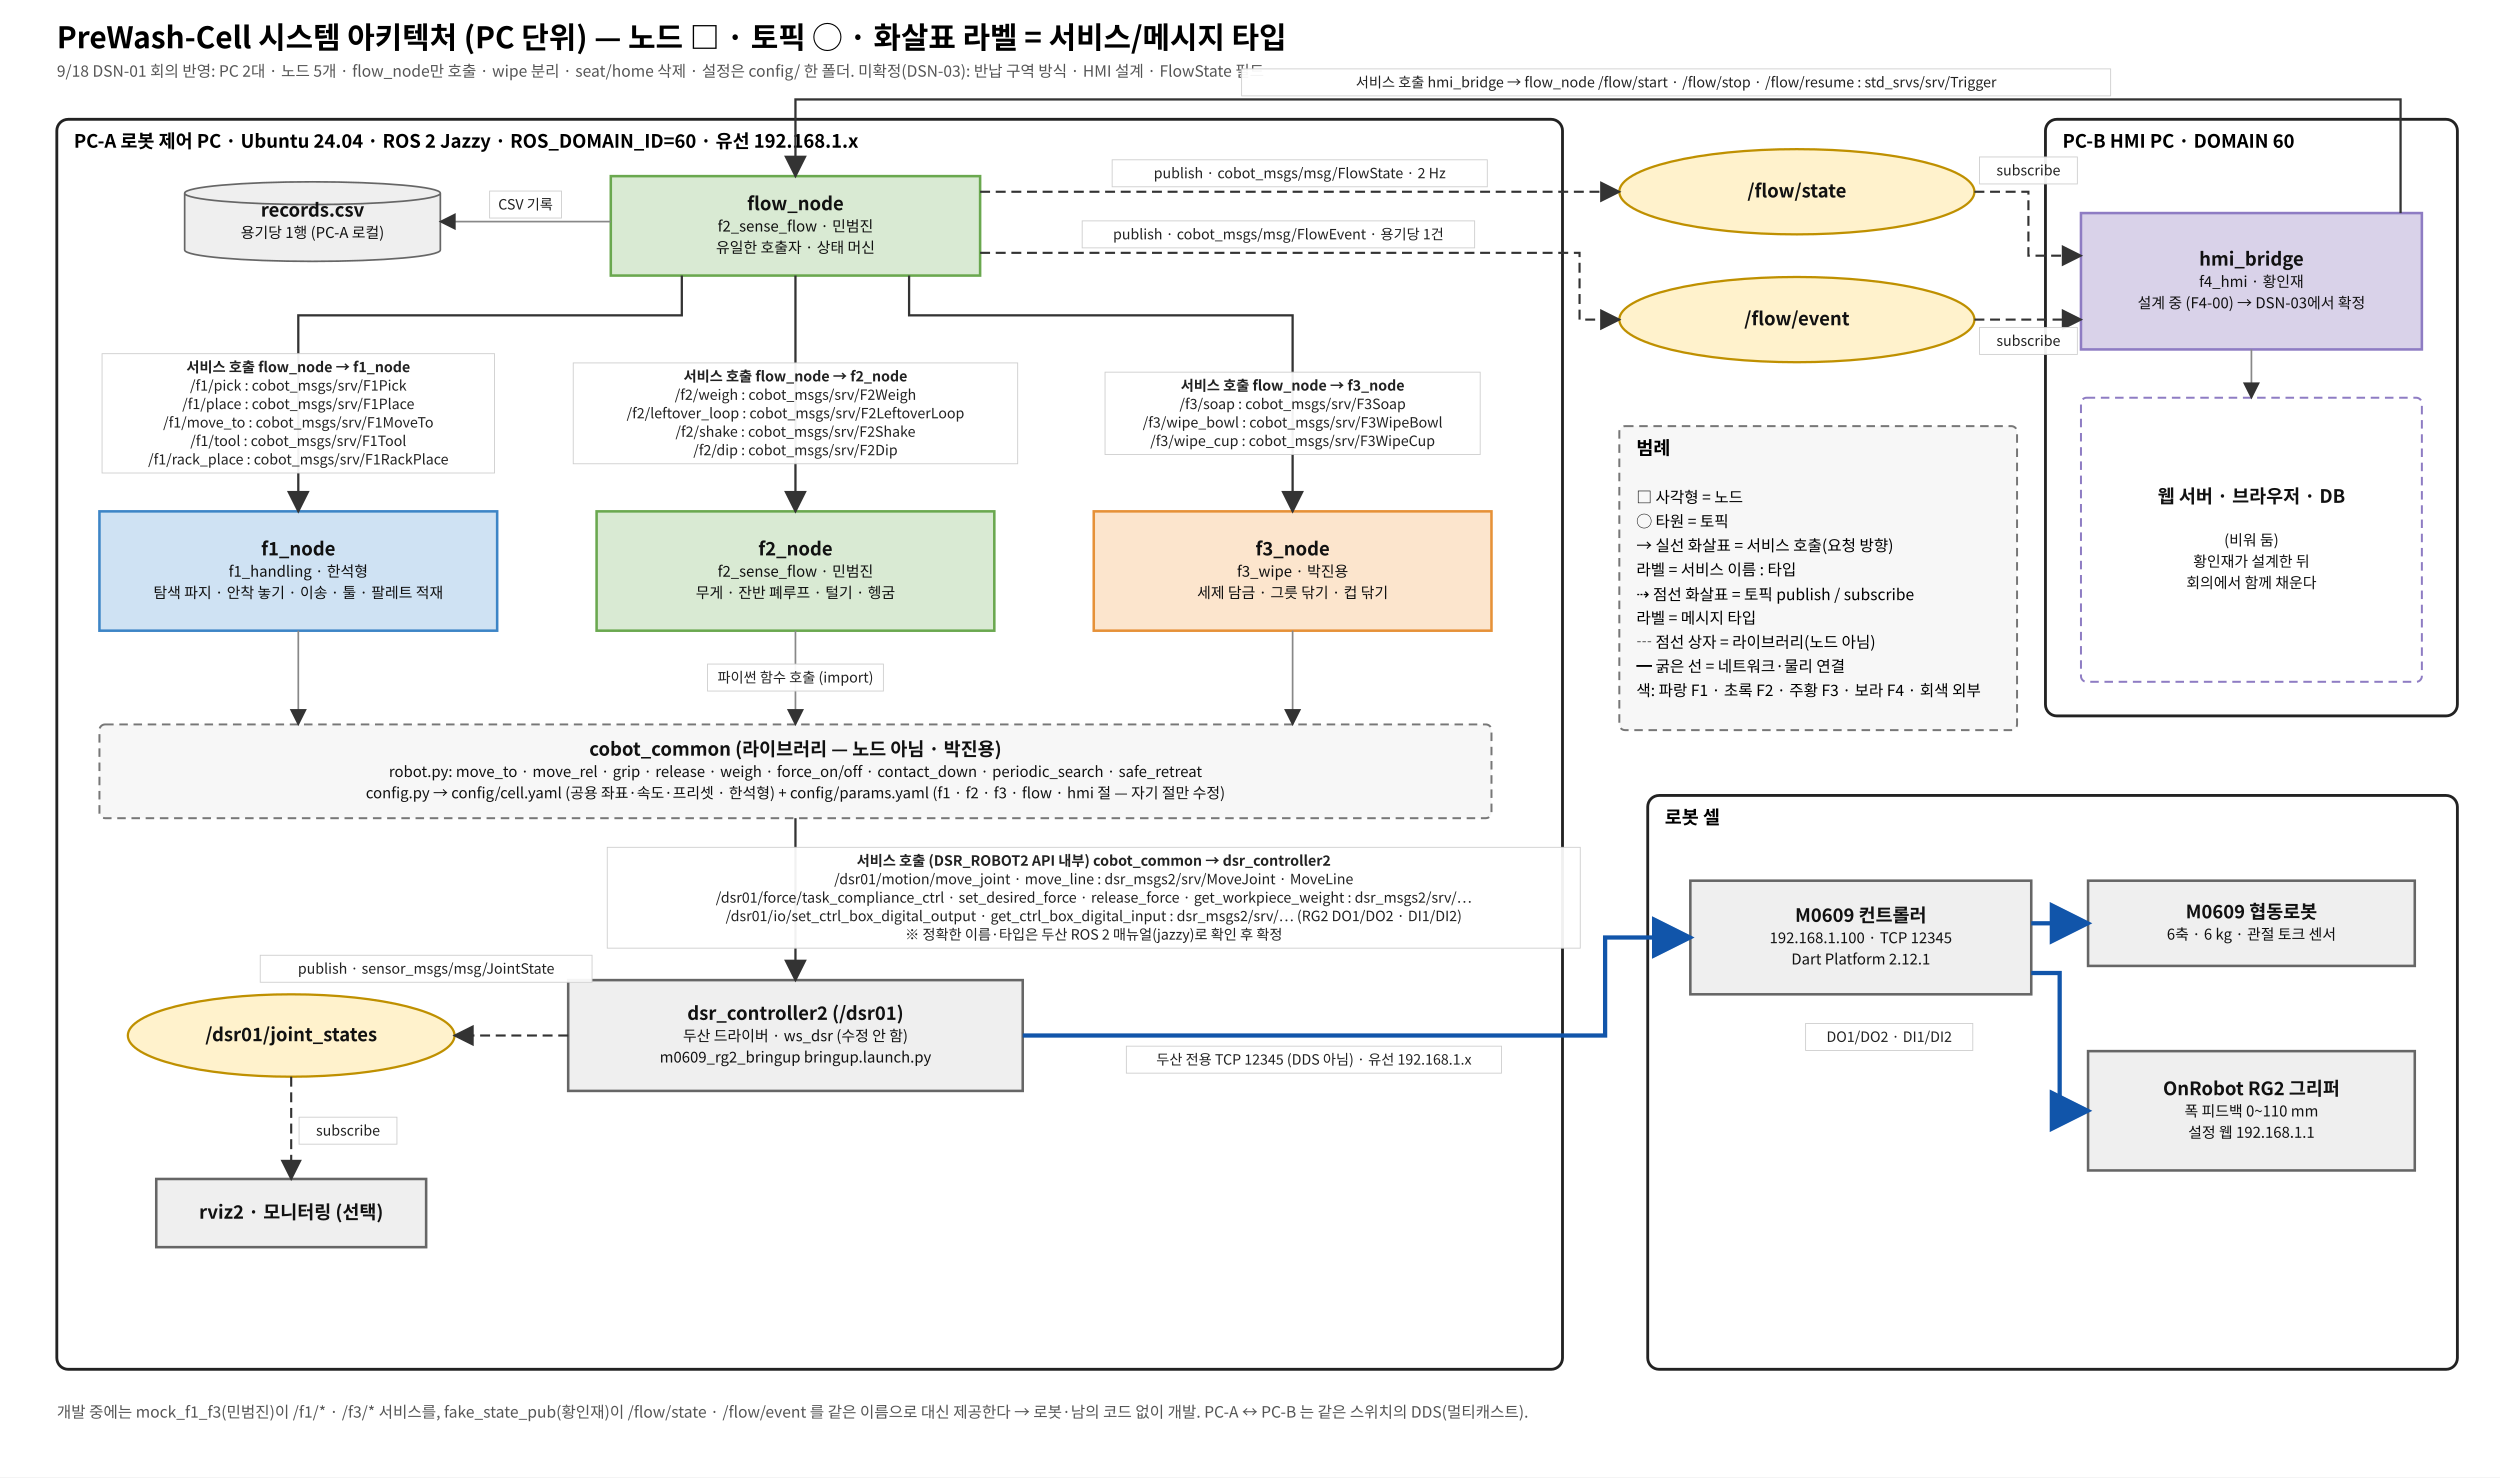
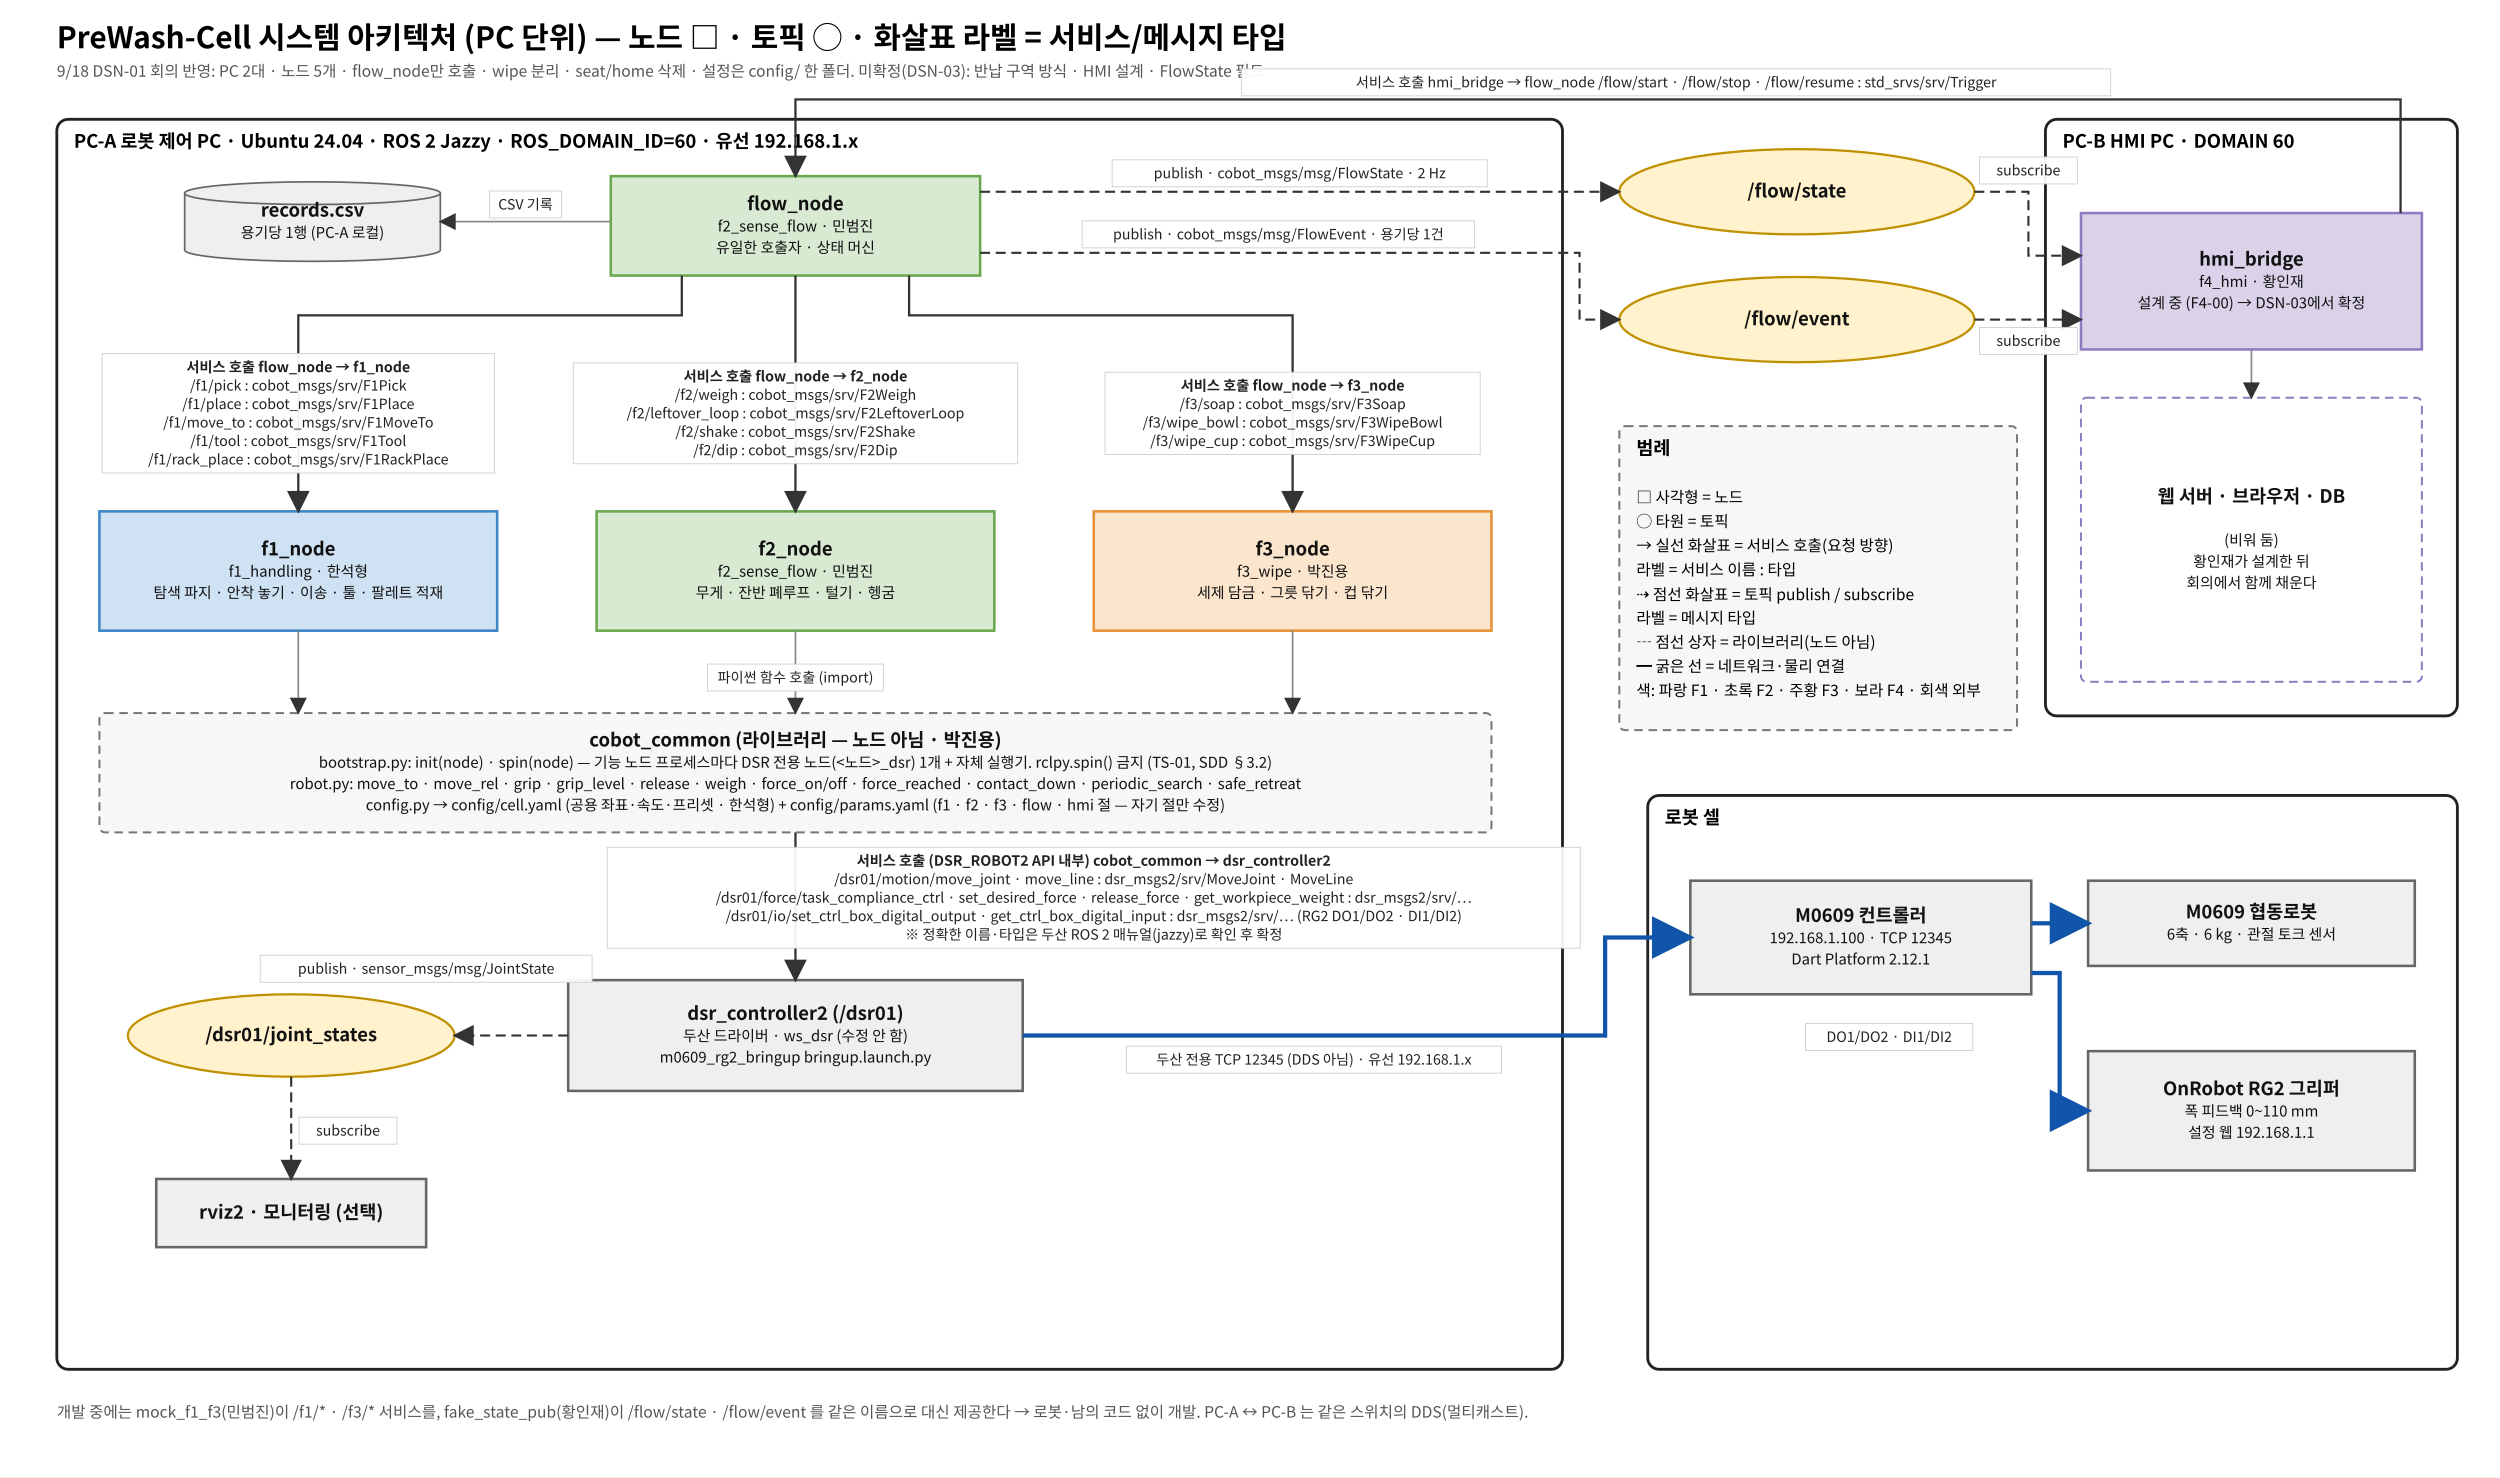
<svg xmlns="http://www.w3.org/2000/svg" width="1760" height="1040" viewBox="0 0 1760 1040" font-family="Noto Sans CJK KR, NanumGothic, Malgun Gothic, Apple SD Gothic Neo, sans-serif" font-size="12">
  <rect width="1760" height="1040" fill="#ffffff" />
  <defs>
    <marker id="ar" markerWidth="10" markerHeight="10" refX="9" refY="5" orient="auto">
      <path d="M0,0 L10,5 L0,10 z" fill="#333" />
    </marker>
    <marker id="arb" markerWidth="10" markerHeight="10" refX="9" refY="5" orient="auto">
      <path d="M0,0 L10,5 L0,10 z" fill="#1155aa" />
    </marker>
  </defs>
  <text x="40" y="34" font-size="21" font-weight="bold">PreWash-Cell 시스템 아키텍처 (PC 단위) — 노드 □ · 토픽 ◯ · 화살표 라벨 = 서비스/메시지 타입</text>
  <text x="40" y="54" font-size="11" fill="#555">9/18 DSN-01 회의 반영: PC 2대 · 노드 5개 · flow_node만 호출 · wipe 분리 · seat/home 삭제 · 설정은 config/ 한 폴더.   미확정(DSN-03): 반납 구역 방식 · HMI 설계 · FlowState 필드</text>
  <rect x="40" y="84" width="1060" height="880" rx="8" fill="none" stroke="#222222" stroke-width="2" />
  <text x="52" y="104" font-size="13" font-weight="bold">PC-A  로봇 제어 PC   ·  Ubuntu 24.04 · ROS 2 Jazzy · ROS_DOMAIN_ID=60 · 유선 192.168.1.x</text>
  <rect x="1440" y="84" width="290" height="420" rx="8" fill="none" stroke="#222222" stroke-width="2" />
  <text x="1452" y="104" font-size="13" font-weight="bold">PC-B  HMI PC  · DOMAIN 60</text>
  <rect x="1160" y="560" width="570" height="404" rx="8" fill="none" stroke="#222222" stroke-width="2" />
  <text x="1172" y="580" font-size="13" font-weight="bold">로봇 셀</text>
  <rect x="430" y="124" width="260" height="70" fill="#D9EAD3" stroke="#6AA84F" stroke-width="1.8" />
  <text x="560.0" y="148.0" text-anchor="middle" font-size="13" font-weight="bold" fill="#111">flow_node</text>
  <text x="560.0" y="163.0" text-anchor="middle" font-size="10.5" font-weight="normal" fill="#111">f2_sense_flow · 민범진</text>
  <text x="560.0" y="178.0" text-anchor="middle" font-size="10.5" font-weight="normal" fill="#111">유일한 호출자 · 상태 머신</text>
  <rect x="70" y="360" width="280" height="84" fill="#CFE2F3" stroke="#3D85C6" stroke-width="1.8" />
  <text x="210.0" y="391.0" text-anchor="middle" font-size="13" font-weight="bold" fill="#111">f1_node</text>
  <text x="210.0" y="406.0" text-anchor="middle" font-size="10.5" font-weight="normal" fill="#111">f1_handling · 한석형</text>
  <text x="210.0" y="421.0" text-anchor="middle" font-size="10.5" font-weight="normal" fill="#111">탐색 파지 · 안착 놓기 · 이송 · 툴 · 팔레트 적재</text>
  <rect x="420" y="360" width="280" height="84" fill="#D9EAD3" stroke="#6AA84F" stroke-width="1.8" />
  <text x="560.0" y="391.0" text-anchor="middle" font-size="13" font-weight="bold" fill="#111">f2_node</text>
  <text x="560.0" y="406.0" text-anchor="middle" font-size="10.5" font-weight="normal" fill="#111">f2_sense_flow · 민범진</text>
  <text x="560.0" y="421.0" text-anchor="middle" font-size="10.5" font-weight="normal" fill="#111">무게 · 잔반 폐루프 · 털기 · 헹굼</text>
  <rect x="770" y="360" width="280" height="84" fill="#FCE5CD" stroke="#E69138" stroke-width="1.8" />
  <text x="910.0" y="391.0" text-anchor="middle" font-size="13" font-weight="bold" fill="#111">f3_node</text>
  <text x="910.0" y="406.0" text-anchor="middle" font-size="10.5" font-weight="normal" fill="#111">f3_wipe · 박진용</text>
  <text x="910.0" y="421.0" text-anchor="middle" font-size="10.5" font-weight="normal" fill="#111">세제 담금 · 그릇 닦기 · 컵 닦기</text>
  <rect x="400" y="690" width="320" height="78" fill="#EFEFEF" stroke="#666666" stroke-width="1.8" />
  <text x="560.0" y="718.0" text-anchor="middle" font-size="13" font-weight="bold" fill="#111">dsr_controller2  (/dsr01)</text>
  <text x="560.0" y="733.0" text-anchor="middle" font-size="10.5" font-weight="normal" fill="#111">두산 드라이버 · ws_dsr (수정 안 함)</text>
  <text x="560.0" y="748.0" text-anchor="middle" font-size="10.5" font-weight="normal" fill="#111">m0609_rg2_bringup bringup.launch.py</text>
  <rect x="110" y="830" width="190" height="48" fill="#EFEFEF" stroke="#666666" stroke-width="1.8" />
  <text x="205.0" y="858.0" text-anchor="middle" font-size="13" font-weight="bold" fill="#111">rviz2 · 모니터링 (선택)</text>
  <rect x="1465" y="150" width="240" height="96" fill="#D9D2E9" stroke="#8E7CC3" stroke-width="1.8" />
  <text x="1585.0" y="187.0" text-anchor="middle" font-size="13" font-weight="bold" fill="#111">hmi_bridge</text>
  <text x="1585.0" y="202.0" text-anchor="middle" font-size="10.5" font-weight="normal" fill="#111">f4_hmi · 황인재</text>
  <text x="1585.0" y="217.0" text-anchor="middle" font-size="10.5" font-weight="normal" fill="#111">설계 중 (F4-00) → DSN-03에서 확정</text>
  <rect x="1190" y="620" width="240" height="80" fill="#EFEFEF" stroke="#666666" stroke-width="1.8" />
  <text x="1310.0" y="649.0" text-anchor="middle" font-size="13" font-weight="bold" fill="#111">M0609 컨트롤러</text>
  <text x="1310.0" y="664.0" text-anchor="middle" font-size="10.5" font-weight="normal" fill="#111">192.168.1.100 · TCP 12345</text>
  <text x="1310.0" y="679.0" text-anchor="middle" font-size="10.5" font-weight="normal" fill="#111">Dart Platform 2.12.1</text>
  <rect x="1470" y="620" width="230" height="60" fill="#EFEFEF" stroke="#666666" stroke-width="1.8" />
  <text x="1585.0" y="646.5" text-anchor="middle" font-size="13" font-weight="bold" fill="#111">M0609 협동로봇</text>
  <text x="1585.0" y="661.5" text-anchor="middle" font-size="10.5" font-weight="normal" fill="#111">6축 · 6 kg · 관절 토크 센서</text>
  <rect x="1470" y="740" width="230" height="84" fill="#EFEFEF" stroke="#666666" stroke-width="1.8" />
  <text x="1585.0" y="771.0" text-anchor="middle" font-size="13" font-weight="bold" fill="#111">OnRobot RG2 그리퍼</text>
  <text x="1585.0" y="786.0" text-anchor="middle" font-size="10.5" font-weight="normal" fill="#111">폭 피드백 0~110 mm</text>
  <text x="1585.0" y="801.0" text-anchor="middle" font-size="10.5" font-weight="normal" fill="#111">설정 웹 192.168.1.1</text>
-   <rect x="70" y="510" width="980" height="66" rx="4" fill="#F7F7F7" stroke="#777777" stroke-width="1.4" stroke-dasharray="6,4" />
-   <text x="560.0" y="532.0" text-anchor="middle" font-size="13" font-weight="bold" fill="#111">cobot_common  (라이브러리 — 노드 아님 · 박진용)</text>
-   <text x="560.0" y="547.0" text-anchor="middle" font-size="10.5" font-weight="normal" fill="#111">robot.py: move_to · move_rel · grip · release · weigh · force_on/off · contact_down · periodic_search · safe_retreat</text>
-   <text x="560.0" y="562.0" text-anchor="middle" font-size="10.5" font-weight="normal" fill="#111">config.py → config/cell.yaml (공용 좌표·속도·프리셋 · 한석형) + config/params.yaml (f1 · f2 · f3 · flow · hmi 절 — 자기 절만 수정)</text>
+   <rect x="70" y="502" width="980" height="84" rx="4" fill="#F7F7F7" stroke="#777777" stroke-width="1.4" stroke-dasharray="6,4" />
+   <text x="560.0" y="525.5" text-anchor="middle" font-size="13" font-weight="bold" fill="#111">cobot_common  (라이브러리 — 노드 아님 · 박진용)</text>
+   <text x="560.0" y="540.5" text-anchor="middle" font-size="10.5" font-weight="normal" fill="#111">bootstrap.py: init(node) · spin(node) — 기능 노드 프로세스마다 DSR 전용 노드(&lt;노드&gt;_dsr) 1개 + 자체 실행기. rclpy.spin() 금지 (TS-01, SDD §3.2)</text>
+   <text x="560.0" y="555.5" text-anchor="middle" font-size="10.5" font-weight="normal" fill="#111">robot.py: move_to · move_rel · grip · grip_level · release · weigh · force_on/off · force_reached · contact_down · periodic_search · safe_retreat</text>
+   <text x="560.0" y="570.5" text-anchor="middle" font-size="10.5" font-weight="normal" fill="#111">config.py → config/cell.yaml (공용 좌표·속도·프리셋 · 한석형) + config/params.yaml (f1 · f2 · f3 · flow · hmi 절 — 자기 절만 수정)</text>
  <path d="M130,136 a90.0,8 0 0,0 180,0 a90.0,8 0 0,0 -180,0 v40 a90.0,8 0 0,0 180,0 v-40" fill="#EFEFEF" stroke="#666666" stroke-width="1.2" />
  <text x="220.0" y="152.5" text-anchor="middle" font-size="13" font-weight="bold" fill="#111">records.csv</text>
  <text x="220.0" y="167.5" text-anchor="middle" font-size="10.5" font-weight="normal" fill="#111">용기당 1행 (PC-A 로컬)</text>
  <rect x="1465" y="280" width="240" height="200" rx="4" fill="#FFFFFF" stroke="#8E7CC3" stroke-width="1.4" stroke-dasharray="6,4" />
  <text x="1585.0" y="354.0" text-anchor="middle" font-size="13" font-weight="bold" fill="#111">웹 서버 · 브라우저 · DB</text>
  <text x="1585.0" y="369.0" text-anchor="middle" font-size="10.5" font-weight="normal" fill="#111" />
  <text x="1585.0" y="384.0" text-anchor="middle" font-size="10.5" font-weight="normal" fill="#111">(비워 둠)</text>
  <text x="1585.0" y="399.0" text-anchor="middle" font-size="10.5" font-weight="normal" fill="#111">황인재가 설계한 뒤</text>
  <text x="1585.0" y="414.0" text-anchor="middle" font-size="10.5" font-weight="normal" fill="#111">회의에서 함께 채운다</text>
  <ellipse cx="1265.0" cy="135.0" rx="125.0" ry="30.0" fill="#FFF2CC" stroke="#BF9000" stroke-width="1.6" />
  <text x="1265.0" y="139.0" text-anchor="middle" font-size="13" font-weight="bold" fill="#111">/flow/state</text>
  <ellipse cx="1265.0" cy="225.0" rx="125.0" ry="30.0" fill="#FFF2CC" stroke="#BF9000" stroke-width="1.6" />
  <text x="1265.0" y="229.0" text-anchor="middle" font-size="13" font-weight="bold" fill="#111">/flow/event</text>
  <ellipse cx="205.0" cy="729.0" rx="115.0" ry="29.0" fill="#FFF2CC" stroke="#BF9000" stroke-width="1.6" />
  <text x="205.0" y="733.0" text-anchor="middle" font-size="13" font-weight="bold" fill="#111">/dsr01/joint_states</text>
  <rect x="1140" y="300" width="280" height="214" rx="4" fill="#F7F7F7" stroke="#777777" stroke-width="1.4" stroke-dasharray="6,4" />
  <text x="1152" y="320" font-size="13" font-weight="bold">범례</text>
  <text x="1152" y="337" font-size="11" font-weight="normal" />
  <text x="1152" y="354" font-size="11" font-weight="normal">□ 사각형 = 노드</text>
  <text x="1152" y="371" font-size="11" font-weight="normal">◯ 타원 = 토픽</text>
  <text x="1152" y="388" font-size="11" font-weight="normal">→ 실선 화살표 = 서비스 호출(요청 방향)</text>
  <text x="1152" y="405" font-size="11" font-weight="normal">     라벨 = 서비스 이름 : 타입</text>
  <text x="1152" y="422" font-size="11" font-weight="normal">⇢ 점선 화살표 = 토픽 publish / subscribe</text>
  <text x="1152" y="439" font-size="11" font-weight="normal">     라벨 = 메시지 타입</text>
  <text x="1152" y="456" font-size="11" font-weight="normal">┄ 점선 상자 = 라이브러리(노드 아님)</text>
  <text x="1152" y="473" font-size="11" font-weight="normal">━ 굵은 선 = 네트워크·물리 연결</text>
  <text x="1152" y="490" font-size="11" font-weight="normal">색: 파랑 F1 · 초록 F2 · 주황 F3 · 보라 F4 · 회색 외부</text>
  <polyline points="480,194 480,222 210,222 210,360" fill="none" stroke="#333" stroke-width="1.6" marker-end="url(#ar)" />
  <polyline points="560,194 560,360" fill="none" stroke="#333" stroke-width="1.6" marker-end="url(#ar)" />
  <polyline points="640,194 640,222 910,222 910,360" fill="none" stroke="#333" stroke-width="1.6" marker-end="url(#ar)" />
-   <polyline points="210,444 210,510" fill="none" stroke="#888" stroke-width="1.2" marker-end="url(#ar)" />
-   <polyline points="560,444 560,510" fill="none" stroke="#888" stroke-width="1.2" marker-end="url(#ar)" />
-   <polyline points="910,444 910,510" fill="none" stroke="#888" stroke-width="1.2" marker-end="url(#ar)" />
-   <polyline points="560,576 560,690" fill="none" stroke="#333" stroke-width="1.6" marker-end="url(#ar)" />
+   <polyline points="210,444 210,502" fill="none" stroke="#888" stroke-width="1.2" marker-end="url(#ar)" />
+   <polyline points="560,444 560,502" fill="none" stroke="#888" stroke-width="1.2" marker-end="url(#ar)" />
+   <polyline points="910,444 910,502" fill="none" stroke="#888" stroke-width="1.2" marker-end="url(#ar)" />
+   <polyline points="560,586 560,690" fill="none" stroke="#333" stroke-width="1.6" marker-end="url(#ar)" />
  <polyline points="430,156 310,156" fill="none" stroke="#888" stroke-width="1.2" marker-end="url(#ar)" />
  <polyline points="690,135 1140,135" fill="none" stroke="#333" stroke-width="1.5" stroke-dasharray="7,4" marker-end="url(#ar)" />
  <polyline points="690,178 1112,178 1112,225 1140,225" fill="none" stroke="#333" stroke-width="1.5" stroke-dasharray="7,4" marker-end="url(#ar)" />
  <polyline points="1390,135 1428,135 1428,180 1465,180" fill="none" stroke="#333" stroke-width="1.5" stroke-dasharray="7,4" marker-end="url(#ar)" />
  <polyline points="1390,225 1465,225" fill="none" stroke="#333" stroke-width="1.5" stroke-dasharray="7,4" marker-end="url(#ar)" />
  <polyline points="1690,150 1690,70 560,70 560,124" fill="none" stroke="#333" stroke-width="1.6" marker-end="url(#ar)" />
  <polyline points="400,729 320,729" fill="none" stroke="#333" stroke-width="1.5" stroke-dasharray="7,4" marker-end="url(#ar)" />
  <polyline points="205,758 205,830" fill="none" stroke="#333" stroke-width="1.5" stroke-dasharray="7,4" marker-end="url(#ar)" />
  <polyline points="720,729 1130,729 1130,660 1190,660" fill="none" stroke="#1155aa" stroke-width="3" marker-end="url(#arb)" />
  <polyline points="1430,650 1470,650" fill="none" stroke="#1155aa" stroke-width="3" marker-end="url(#arb)" />
  <polyline points="1430,685 1450,685 1450,782 1470,782" fill="none" stroke="#1155aa" stroke-width="3" marker-end="url(#arb)" />
  <polyline points="1585,246 1585,280" fill="none" stroke="#888" stroke-width="1.2" marker-end="url(#ar)" />
  <rect x="71.85" y="249.0" width="276.3" height="84" fill="#ffffff" fill-opacity="0.93" stroke="#cccccc" stroke-width="0.6" />
  <text x="210" y="262.0" text-anchor="middle" font-size="10" font-weight="bold" fill="#222">서비스 호출  flow_node → f1_node</text>
  <text x="210" y="275.0" text-anchor="middle" font-size="10" font-weight="normal" fill="#222">/f1/pick : cobot_msgs/srv/F1Pick</text>
  <text x="210" y="288.0" text-anchor="middle" font-size="10" font-weight="normal" fill="#222">/f1/place : cobot_msgs/srv/F1Place</text>
  <text x="210" y="301.0" text-anchor="middle" font-size="10" font-weight="normal" fill="#222">/f1/move_to : cobot_msgs/srv/F1MoveTo</text>
  <text x="210" y="314.0" text-anchor="middle" font-size="10" font-weight="normal" fill="#222">/f1/tool : cobot_msgs/srv/F1Tool</text>
  <text x="210" y="327.0" text-anchor="middle" font-size="10" font-weight="normal" fill="#222">/f1/rack_place : cobot_msgs/srv/F1RackPlace</text>
  <rect x="403.55" y="255.5" width="312.9" height="71" fill="#ffffff" fill-opacity="0.93" stroke="#cccccc" stroke-width="0.6" />
  <text x="560" y="268.5" text-anchor="middle" font-size="10" font-weight="bold" fill="#222">서비스 호출  flow_node → f2_node</text>
  <text x="560" y="281.5" text-anchor="middle" font-size="10" font-weight="normal" fill="#222">/f2/weigh : cobot_msgs/srv/F2Weigh</text>
  <text x="560" y="294.5" text-anchor="middle" font-size="10" font-weight="normal" fill="#222">/f2/leftover_loop : cobot_msgs/srv/F2LeftoverLoop</text>
  <text x="560" y="307.5" text-anchor="middle" font-size="10" font-weight="normal" fill="#222">/f2/shake : cobot_msgs/srv/F2Shake</text>
  <text x="560" y="320.5" text-anchor="middle" font-size="10" font-weight="normal" fill="#222">/f2/dip : cobot_msgs/srv/F2Dip</text>
  <rect x="777.95" y="262.0" width="264.1" height="58" fill="#ffffff" fill-opacity="0.93" stroke="#cccccc" stroke-width="0.6" />
  <text x="910" y="275.0" text-anchor="middle" font-size="10" font-weight="bold" fill="#222">서비스 호출  flow_node → f3_node</text>
  <text x="910" y="288.0" text-anchor="middle" font-size="10" font-weight="normal" fill="#222">/f3/soap : cobot_msgs/srv/F3Soap</text>
  <text x="910" y="301.0" text-anchor="middle" font-size="10" font-weight="normal" fill="#222">/f3/wipe_bowl : cobot_msgs/srv/F3WipeBowl</text>
  <text x="910" y="314.0" text-anchor="middle" font-size="10" font-weight="normal" fill="#222">/f3/wipe_cup : cobot_msgs/srv/F3WipeCup</text>
  <rect x="498.1" y="467.5" width="123.8" height="19" fill="#ffffff" fill-opacity="0.93" stroke="#cccccc" stroke-width="0.6" />
  <text x="560" y="480.5" text-anchor="middle" font-size="10" font-weight="normal" fill="#222">파이썬 함수 호출 (import)</text>
  <rect x="427.5" y="596.5" width="685.0" height="71" fill="#ffffff" fill-opacity="0.93" stroke="#cccccc" stroke-width="0.6" />
  <text x="770" y="609.5" text-anchor="middle" font-size="10" font-weight="bold" fill="#222">서비스 호출  (DSR_ROBOT2 API 내부)  cobot_common → dsr_controller2</text>
  <text x="770" y="622.5" text-anchor="middle" font-size="10" font-weight="normal" fill="#222">/dsr01/motion/move_joint · move_line : dsr_msgs2/srv/MoveJoint · MoveLine</text>
  <text x="770" y="635.5" text-anchor="middle" font-size="10" font-weight="normal" fill="#222">/dsr01/force/task_compliance_ctrl · set_desired_force · release_force · get_workpiece_weight : dsr_msgs2/srv/…</text>
  <text x="770" y="648.5" text-anchor="middle" font-size="10" font-weight="normal" fill="#222">/dsr01/io/set_ctrl_box_digital_output · get_ctrl_box_digital_input : dsr_msgs2/srv/…  (RG2 DO1/DO2 · DI1/DI2)</text>
  <text x="770" y="661.5" text-anchor="middle" font-size="10" font-weight="normal" fill="#222">※ 정확한 이름·타입은 두산 ROS 2 매뉴얼(jazzy)로 확인 후 확정</text>
  <rect x="344.7" y="134.5" width="50.6" height="19" fill="#ffffff" fill-opacity="0.93" stroke="#cccccc" stroke-width="0.6" />
  <text x="370" y="147.5" text-anchor="middle" font-size="10" font-weight="normal" fill="#222">CSV 기록</text>
  <rect x="782.95" y="112.5" width="264.1" height="19" fill="#ffffff" fill-opacity="0.93" stroke="#cccccc" stroke-width="0.6" />
  <text x="915" y="125.5" text-anchor="middle" font-size="10" font-weight="normal" fill="#222">publish · cobot_msgs/msg/FlowState · 2 Hz</text>
  <rect x="761.85" y="155.5" width="276.3" height="19" fill="#ffffff" fill-opacity="0.93" stroke="#cccccc" stroke-width="0.6" />
  <text x="900" y="168.5" text-anchor="middle" font-size="10" font-weight="normal" fill="#222">publish · cobot_msgs/msg/FlowEvent · 용기당 1건</text>
  <rect x="1393.55" y="110.5" width="68.9" height="19" fill="#ffffff" fill-opacity="0.93" stroke="#cccccc" stroke-width="0.6" />
  <text x="1428" y="123.5" text-anchor="middle" font-size="10" font-weight="normal" fill="#222">subscribe</text>
  <rect x="1393.55" y="230.5" width="68.9" height="19" fill="#ffffff" fill-opacity="0.93" stroke="#cccccc" stroke-width="0.6" />
  <text x="1428" y="243.5" text-anchor="middle" font-size="10" font-weight="normal" fill="#222">subscribe</text>
  <rect x="874.1" y="48.5" width="611.8" height="19" fill="#ffffff" fill-opacity="0.93" stroke="#cccccc" stroke-width="0.6" />
  <text x="1180" y="61.5" text-anchor="middle" font-size="10" font-weight="normal" fill="#222">서비스 호출  hmi_bridge → flow_node      /flow/start · /flow/stop · /flow/resume : std_srvs/srv/Trigger</text>
  <rect x="183.2" y="672.5" width="233.6" height="19" fill="#ffffff" fill-opacity="0.93" stroke="#cccccc" stroke-width="0.6" />
  <text x="300" y="685.5" text-anchor="middle" font-size="10" font-weight="normal" fill="#222">publish · sensor_msgs/msg/JointState</text>
  <rect x="210.55" y="786.5" width="68.9" height="19" fill="#ffffff" fill-opacity="0.93" stroke="#cccccc" stroke-width="0.6" />
  <text x="245" y="799.5" text-anchor="middle" font-size="10" font-weight="normal" fill="#222">subscribe</text>
  <rect x="792.95" y="736.5" width="264.1" height="19" fill="#ffffff" fill-opacity="0.93" stroke="#cccccc" stroke-width="0.6" />
  <text x="925" y="749.5" text-anchor="middle" font-size="10" font-weight="normal" fill="#222">두산 전용 TCP 12345 (DDS 아님) · 유선 192.168.1.x</text>
  <rect x="1271.15" y="720.5" width="117.7" height="19" fill="#ffffff" fill-opacity="0.93" stroke="#cccccc" stroke-width="0.6" />
  <text x="1330" y="733.5" text-anchor="middle" font-size="10" font-weight="normal" fill="#222">DO1/DO2 · DI1/DI2</text>
  <text x="40" y="998" font-size="11" fill="#555">개발 중에는 mock_f1_f3(민범진)이 /f1/* · /f3/* 서비스를, fake_state_pub(황인재)이 /flow/state · /flow/event 를 같은 이름으로 대신 제공한다 → 로봇·남의 코드 없이 개발.   PC-A ↔ PC-B 는 같은 스위치의 DDS(멀티캐스트).</text>
</svg>
